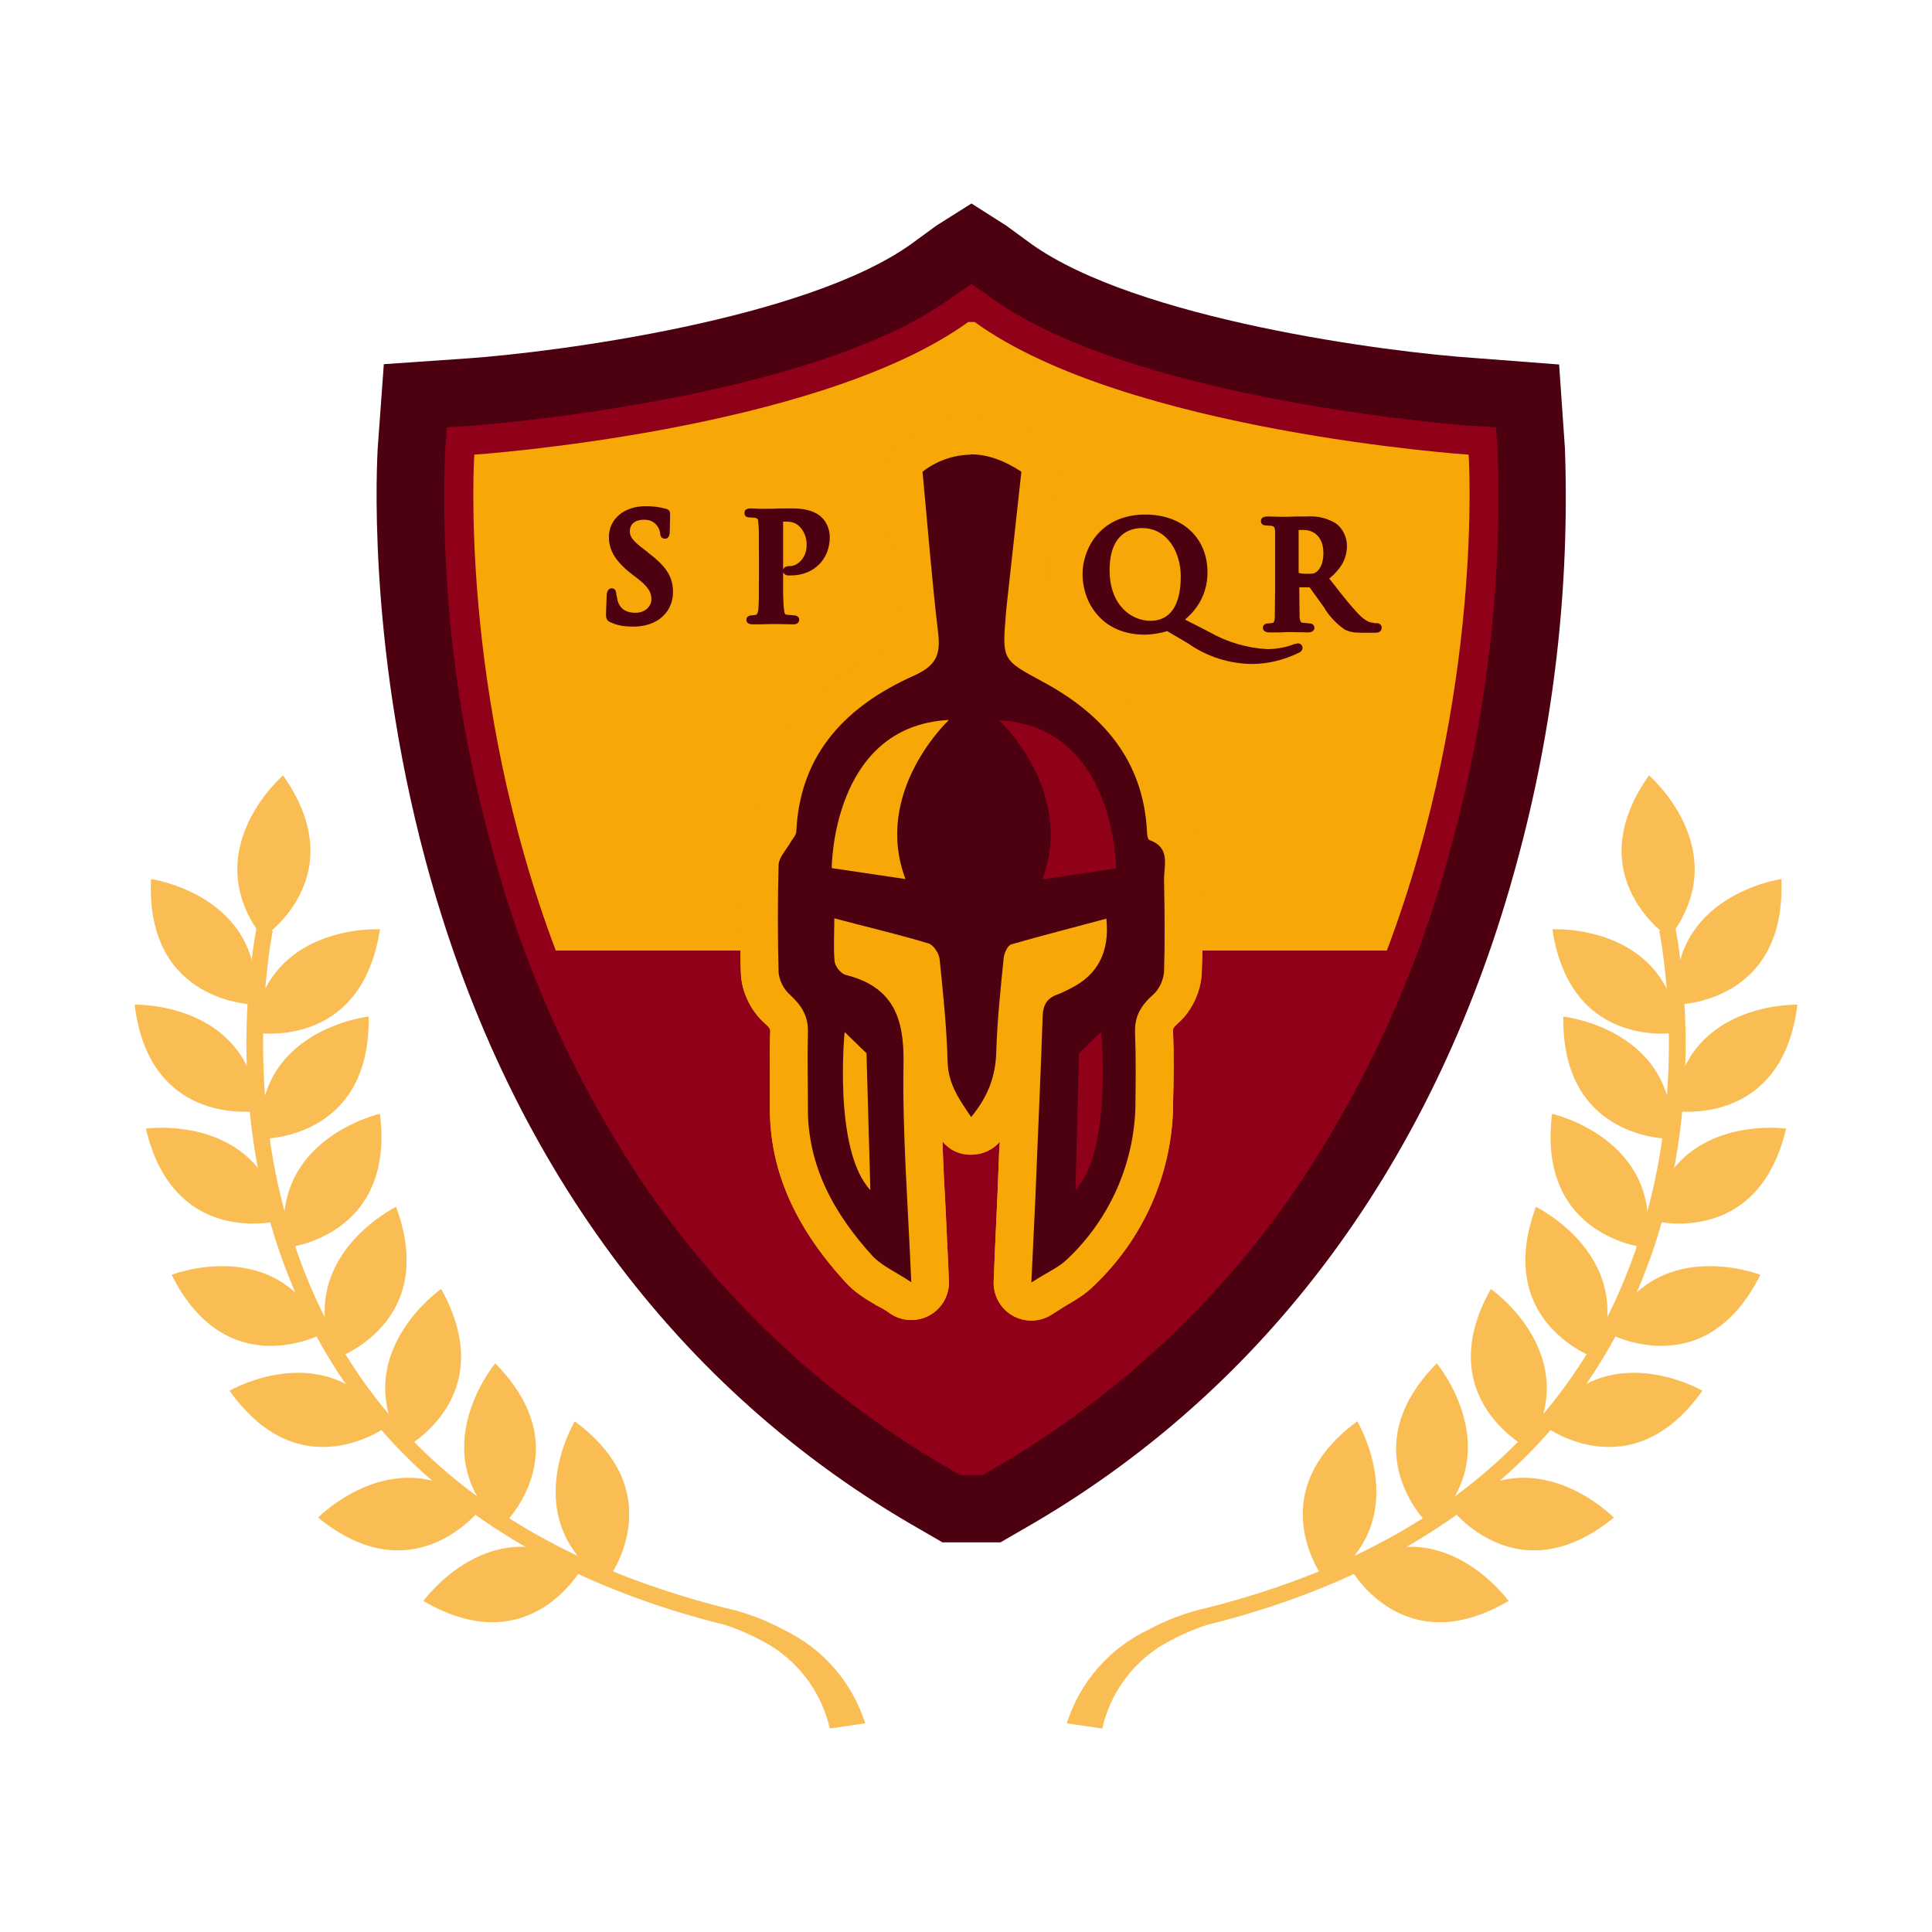
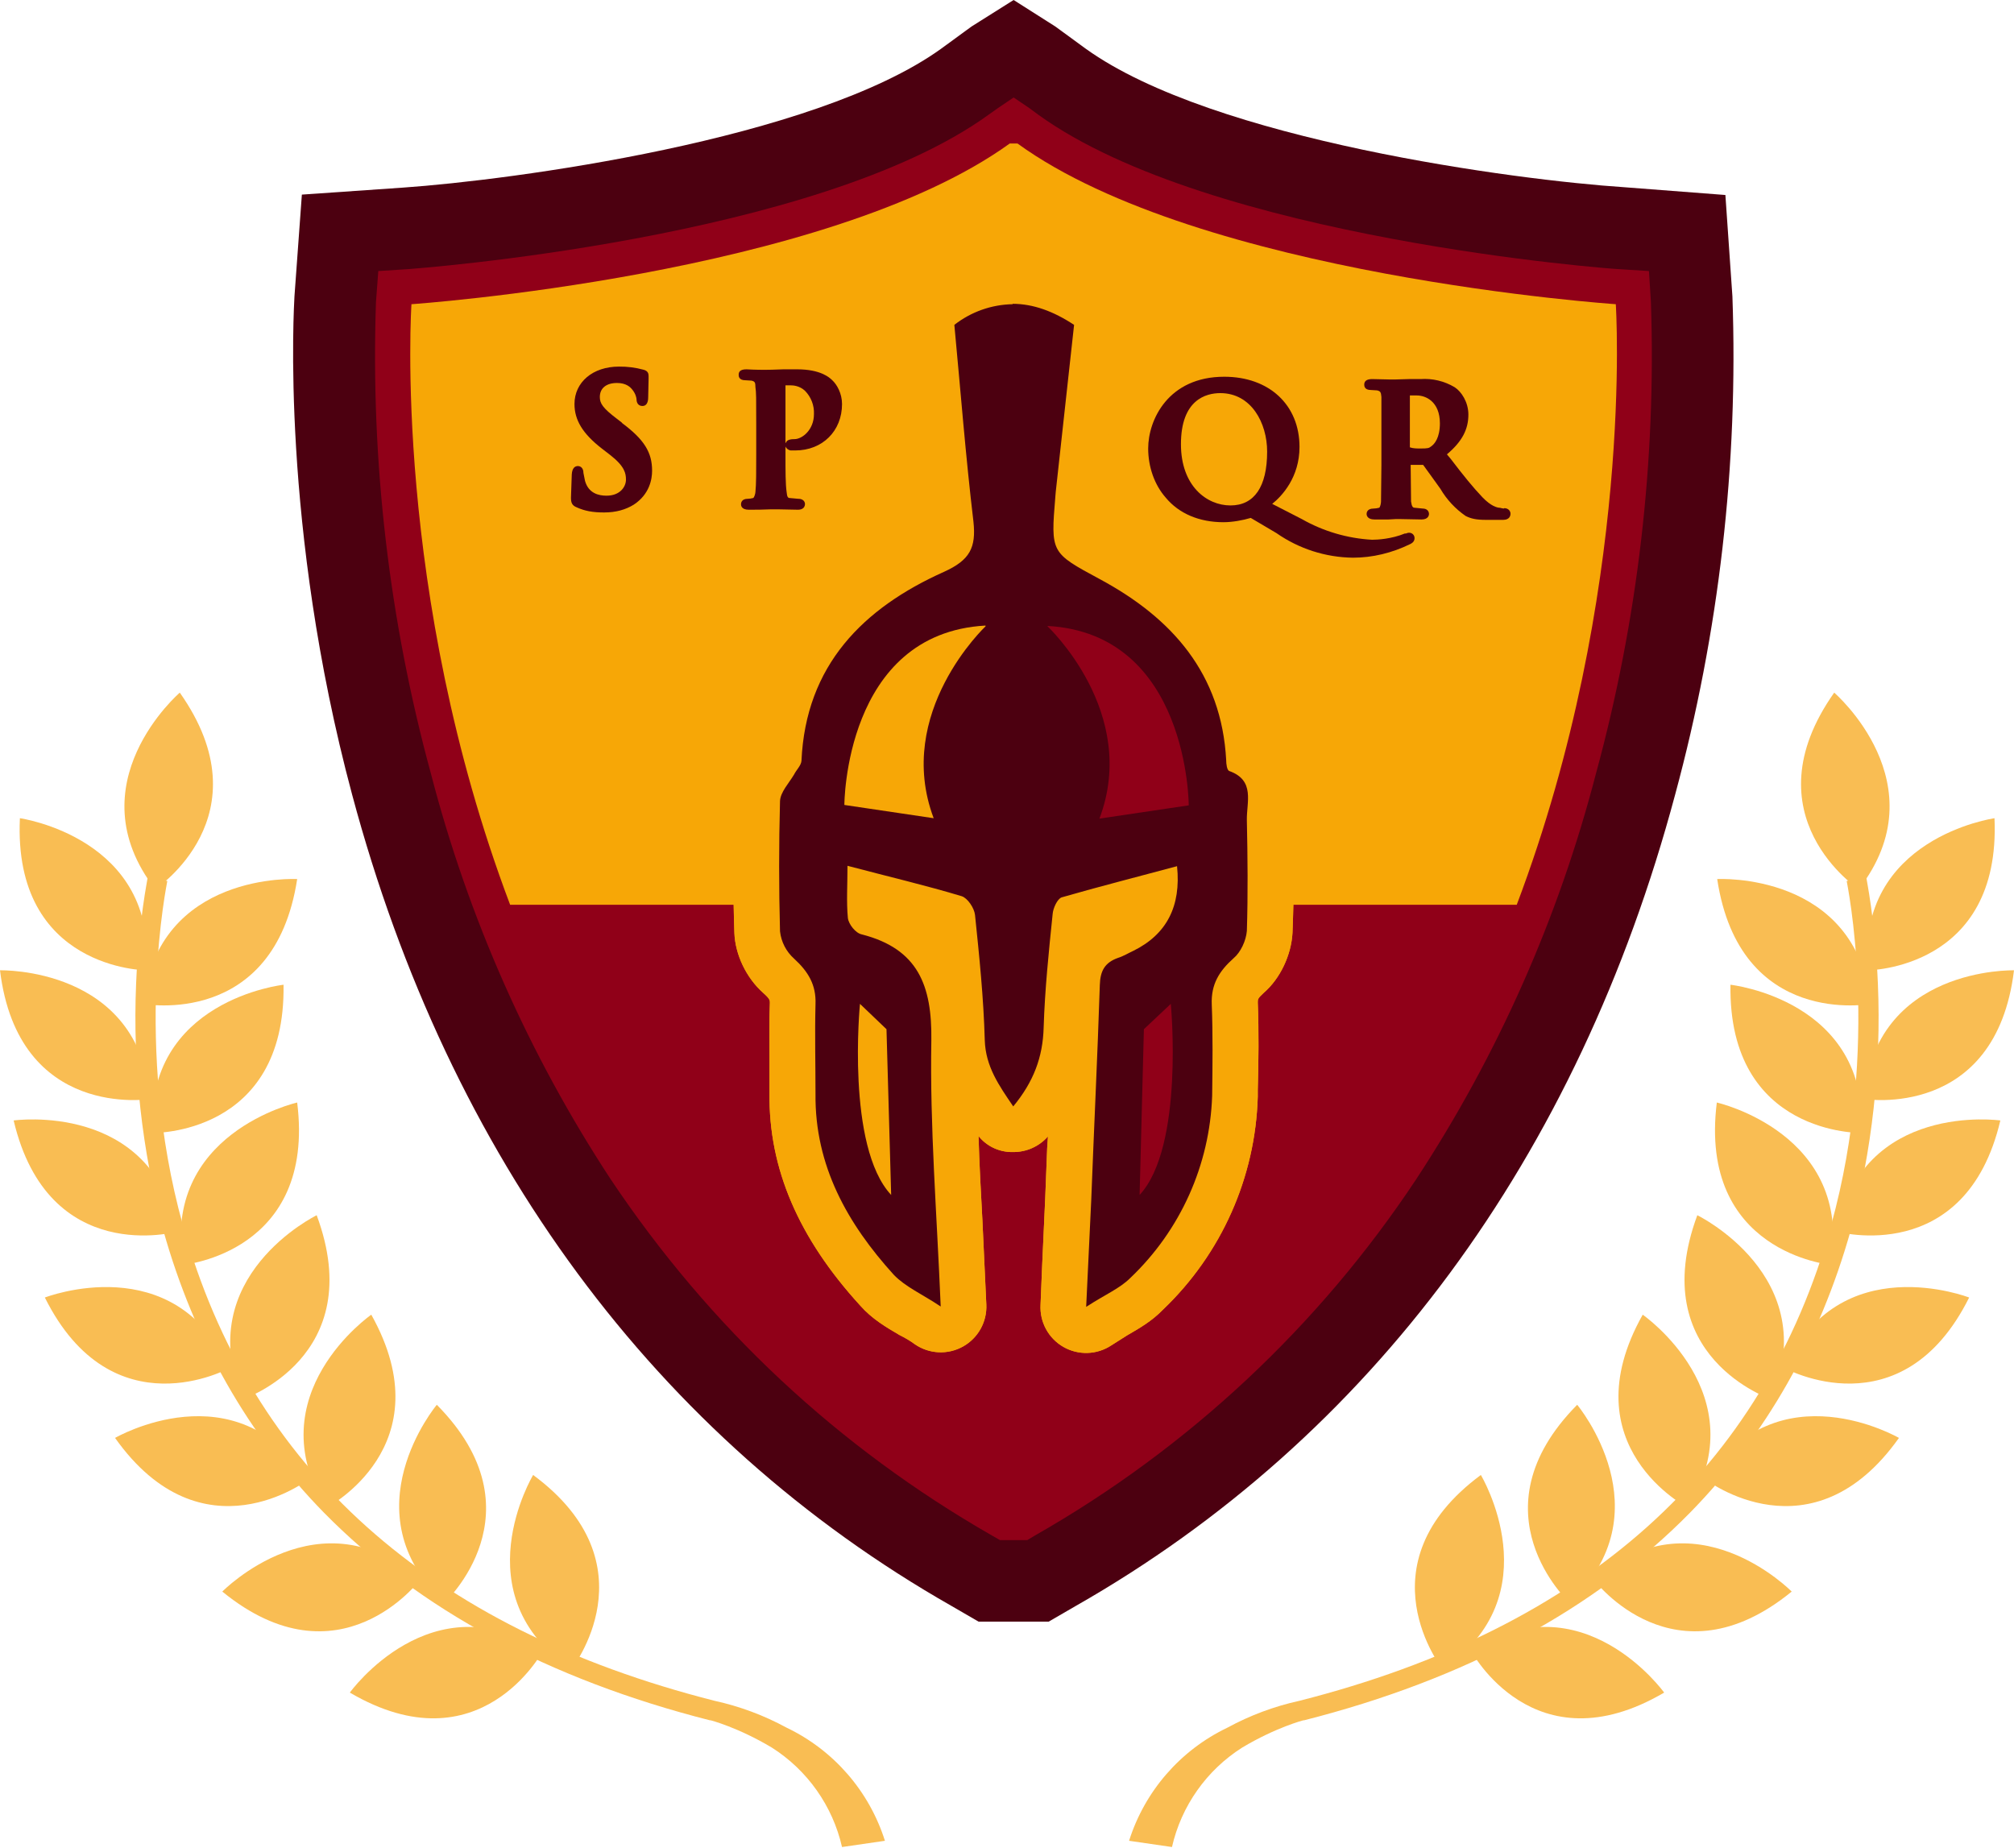
- <svg xmlns="http://www.w3.org/2000/svg" id="Layer_1" viewBox="0 0 600 600">
-   <defs>
-     <style>
+ <svg xmlns="http://www.w3.org/2000/svg" id="Layer_1" version="1.1" width="516.4" height="473.7">
+   <defs id="defs4971">
+     <style id="style4969">
      .cls-1{fill:#f9bd53}.cls-2{fill:#f7a706}.cls-3{fill:#900018}.cls-4{fill:#4c0010}
    </style>
  </defs>
-   <path class="cls-1" d="M518.4 291.2s-28.6-18.8-6.3-50.4c0 0 27.2 23.4 6.3 50.4Zm3.1 29.4s-33.6 6.4-39.4-32c0 0 35.7-2 39.4 32Zm-.8-8.6s34.2-.2 32.5-39c0 0-35.5 5-32.5 39Z" />
-   <path class="cls-1" d="M519.1 353.7s-34.2.7-33.6-38c0 0 35.6 3.9 33.6 38Zm.7-8.7s33.7 5.5 38.4-33c0 0-35.8-1-38.5 33Z" />
-   <path class="cls-1" d="M511.2 387.5s-34-3.1-29.2-41.6c0 0 35 7.9 29.2 41.6Zm1.6-8.5s33 9.2 41.9-28.5c0 0-35.5-5-42 28.5Z" />
-   <path class="cls-1" d="M496 422s-32.5-10.8-19-47.2c0 0 32.3 15.7 19 47.2Zm3.4-8s30 16.6 47.3-18.1c0 0-33.4-13-47.3 18.2Z" />
-   <path class="cls-1" d="M474.6 449.8S444 434.1 463 400.3c0 0 29.5 20.5 11.6 49.5Zm4.6-7.2s27.1 20.9 49.5-10.7c0 0-31-18-49.5 10.7Zm-35 31.5s-25.2-23.2 2-50.7c0 0 23 27.5-2 50.8Zm6.4-5.7s20.6 27.4 50.6 2.9c0 0-25.2-25.7-50.6-3Zm-38.9 22.8s-21.3-26.8 9.8-49.8c0 0 18.5 30.8-9.8 49.8Zm7.3-4.7s16.1 30.3 49.5 10.7c0 0-21-29.2-49.6-10.7Z" />
-   <path class="cls-1" d="m342.3 536.8-11-1.6a48.3 48.3 0 0 1 25.2-29 70 70 0 0 1 18.5-6.9c73.2-18.6 119-59.6 136.3-121.9 12.9-46.5 4-88 4-88.3l5-1.1c0 .4 2.3 10.9 3 27.4a211 211 0 0 1-7 63.4c-7.9 28-21.7 52.4-41.2 72.3-24.4 24.8-57.6 42.7-98.9 53.2h-.2s-7 1.8-15.7 7a41 41 0 0 0-18 25.5ZM81.6 291.2s28.6-18.8 6.3-50.4c0 0-27.2 23.4-6.3 50.4Zm-3.1 29.4s33.6 6.4 39.5-32c0 0-35.8-2-39.5 32Zm.8-8.6s-34.2-.2-32.4-39c0 0 35.4 5 32.4 39Z" />
-   <path class="cls-1" d="M80.9 353.7s34.2.7 33.6-38c0 0-35.6 3.9-33.6 38Zm-.6-8.7s-33.8 5.5-38.5-33c0 0 35.8-1 38.5 33Z" />
-   <path class="cls-1" d="M88.8 387.5s34-3.1 29.2-41.6c0 0-35 7.9-29.2 41.6Zm-1.6-8.5s-33 9.2-41.9-28.5c0 0 35.5-5 42 28.5Z" />
-   <path class="cls-1" d="M104 422s32.5-10.8 19-47.2c0 0-32.2 15.7-19 47.2Zm-3.4-8s-30 16.6-47.3-18.1c0 0 33.4-13 47.3 18.2Z" />
-   <path class="cls-1" d="M125.5 449.8s30.4-15.7 11.5-49.5c0 0-29.5 20.5-11.6 49.5Zm-4.7-7.2s-27.1 20.9-49.5-10.7c0 0 31-18 49.5 10.7Zm35 31.5s25.2-23.2-2-50.7c0 0-23 27.5 2 50.8Zm-6.4-5.7s-20.6 27.4-50.6 2.9c0 0 25.2-25.7 50.6-3Zm38.9 22.8s21.3-26.8-9.8-49.8c0 0-18.5 30.8 9.8 49.8Zm-7.3-4.7s-16.1 30.3-49.5 10.7c0 0 21-29.2 49.6-10.7Z" />
-   <path class="cls-1" d="m257.7 536.8 11-1.6a48.3 48.3 0 0 0-25.2-29 70 70 0 0 0-18.5-6.9c-73.2-18.6-119-59.6-136.3-121.9-12.9-46.5-4-88-4-88.3l-5-1.1c0 .4-2.3 10.9-3 27.4a211 211 0 0 0 7 63.4c7.9 28 21.7 52.4 41.2 72.3 24.4 24.8 57.6 42.7 98.9 53.2h.2s7 1.8 15.7 7a41 41 0 0 1 18 25.5Z" />
-   <path class="cls-4" d="m486 139.2-1.8-26-26-2c-27.3-1.8-105.2-12-138-35.5l-7.8-5.7-10.7-6.8-10.8 6.8-7.8 5.7c-32.7 23.5-110.6 33.7-137.9 35.6l-26 1.8-1.9 26.1c-.1 2.4-3.7 58.8 14.8 127.8 24.9 93 78 164.9 153.7 208l6.9 4h18l6.9-4c75.7-43.1 128.8-115 153.7-208A430 430 0 0 0 486 139.2Z" />
-   <path class="cls-3" d="m465.1 140.6-.5-7.9-7.9-.5c-1 0-104.4-7.6-148.7-39.6l-2.3-1.7-4-2.7-4 2.7-2.4 1.7c-44.2 32-147.6 39.5-148.7 39.6l-7.8.5-.6 8a407 407 0 0 0 14.1 120.9 349.8 349.8 0 0 0 46.1 104c25.4 38 58.3 68.7 97.7 91.3l2.1 1.2h7l2-1.2a288.5 288.5 0 0 0 97.7-91.3 349.5 349.5 0 0 0 46.1-104 407 407 0 0 0 14.1-121Z" />
-   <path class="cls-2" d="M302.7 100h-2c-47 33.9-153.4 41.2-153.4 41.2s-5 73.8 25.3 154h258.1c30.3-80.2 25.4-154 25.4-154S349.6 134 302.7 100Z" />
-   <path class="cls-4" d="m201.3 171.6-1.3-1c-3.7-2.8-4.4-4-4.4-5.6 0-2.3 1.7-3.6 4.4-3.6 2.3 0 3.4 1 4 1.8.8 1 1 2.1 1 2.3 0 1.7 1.2 1.8 1.5 1.8 1.5 0 1.5-1.8 1.5-2.3l.1-4.6v-.8c0-.5-.1-1.3-1.3-1.6a23 23 0 0 0-6.3-.8c-6.7 0-11.4 4-11.4 9.6 0 4.1 2.1 7.6 7 11.4l2.2 1.7c3.7 2.9 4 4.7 4 6.3s-1.4 4.1-5 4.1c-2 0-4.6-.6-5.5-3.8l-.4-2c0-1.7-1.2-1.8-1.4-1.8-.7 0-1.5.4-1.6 2.2v.1l-.2 5.8c0 1.2.2 2 1.5 2.5 2 .9 4 1.3 7 1.3s5.5-.7 7.6-2c4.1-2.7 4.7-6.6 4.7-8.7 0-4.7-2-8-7.8-12.3Zm44.9-13.7h-3.5l-3 .1a79.3 79.3 0 0 1-6.5-.1c-1.7 0-2 .7-2 1.4 0 .3 0 1.4 1.7 1.4l1.6.1c.8.2 1 .4 1 1.7.2 1.4.2 2.6.2 9.4v8c0 4 0 7.6-.2 9.4 0 .4-.3 1.5-.6 1.6a6 6 0 0 1-1.4.2c-1.6 0-1.7 1.1-1.7 1.4 0 .2 0 1.4 2 1.4a117.9 117.9 0 0 0 5.6-.1h2l5 .1c1.4 0 1.8-.8 1.8-1.5 0 0 0-1.3-1.7-1.3l-2.2-.2c-.4 0-.7-.2-.8-1.5-.3-2-.3-5.5-.3-9.6v-2.1c.2.4.5.8 1.3 1h1.2c7 0 12-5 12-11.9 0-2.7-1.3-5-2.5-6.1-.7-.7-3-2.8-9-2.8Zm-3 18.8V162h1.2c.8 0 2.4.1 3.8 1.4a8 8 0 0 1 2.3 6c0 4-3 6.4-5 6.4-.5 0-2 0-2.2 1ZM403 199.8a2 2 0 0 0-.7.2h-.3c-3.4 1.4-7 1.6-8.4 1.6a41 41 0 0 1-18-5.3l-7.6-3.9c2.5-2 7-6.8 7-14.6 0-10.8-7.8-18-19.3-18-14.3 0-19.5 11-19.5 18.4 0 4.7 1.6 9.3 4.5 12.6 3.4 4.1 8.6 6.3 14.8 6.3 2.3 0 5-.5 7-1.1l6.6 3.9a35 35 0 0 0 19.6 6.3c5 0 10-1.2 14.7-3.5.2-.1 1.1-.5 1.1-1.5 0-.8-.6-1.4-1.4-1.4ZM354.7 164c7.9 0 12 7.6 12 15 0 9-3.3 13.8-9.4 13.8s-12.7-5-12.7-15.7c0-11.4 6.4-13.1 10.1-13.1Z" />
-   <path class="cls-4" d="M427.4 193.6a6 6 0 0 1-1-.2c-.7 0-2.3-.4-4.5-2.7-2.3-2.4-4.9-5.6-8.1-9.8l-1-1.2c3.9-3.3 5.5-6.4 5.5-10.2 0-3.2-1.8-5.9-3.5-7a15 15 0 0 0-8.8-2.1h-3l-3.4.1H398l-4.4-.1c-1.7 0-2 .8-2 1.4 0 .3 0 1.4 1.7 1.4l1.6.1c.8.2 1 .4 1.1 1.7v17.4l-.1 9.4c0 .4-.2 1.5-.5 1.6a6 6 0 0 1-1.4.2c-1.7 0-1.8 1.1-1.8 1.4 0 .2.1 1.4 2 1.4h3.6l1.8-.1h1.5l5.2.1c1.8 0 1.9-1.2 1.9-1.4 0-.7-.5-1.4-1.6-1.4l-2-.2c-.5 0-.8-.2-1-1.6l-.1-9.4h3.2l2.1 2.9 2.3 3.2a22 22 0 0 0 6.5 7c1.4.7 2.7 1 5.3 1h4.3c1.7 0 1.9-1.1 1.9-1.6 0-.6-.5-1.4-1.6-1.4ZM411 171.7c0 3.8-1.4 5.4-2.3 6-.5.4-.8.5-2.6.5-1 0-2 0-2.8-.3v-13.3h1.8c2.2 0 5.9 1.5 5.9 7.2Z" />
-   <g id="xCmZg0">
-     <path class="cls-4" d="M320.3 404.2a5.9 5.9 0 0 1-5.9-6.2l.5-9.5.8-18 .5-12.6c.6-13.9 1.3-28.2 1.7-42.3.2-6.3 3.1-10.5 8.6-12.3l2-1 1.3-.6c4-2 7.9-3.8 8.4-4.8.3-.6.3-2.1.2-4.1h-.2l-20.7 5.7-.4 3.5c-.8 8.2-1.6 16.6-1.9 24.8a37.1 37.1 0 0 1-9 23.9 5.9 5.9 0 0 1-4.6 2h-.3c-1.8 0-3.5-1-4.6-2.5l-.5-.8a34.8 34.8 0 0 1-7.8-19.4c-.3-10.8-1.5-22.2-2.4-31.4l-.2-.2a556.7 556.7 0 0 0-21-5.7c0 1.6 0 3.2.2 4.6 19.3 5.3 21.6 20.3 21.4 32.8-.2 15.1.6 30.3 1.4 46.4.4 6.9.8 14 1 21.4a5.9 5.9 0 0 1-9 5.1l-4.4-2.6a37 37 0 0 1-8.7-6.4c-15-16.5-22-32.5-21.7-50.4v-23.1c.2-2.8-.8-4.7-3.6-7.1a16.8 16.8 0 0 1-5.5-11.2 516 516 0 0 1 0-33.8c.2-3.3 1.9-5.9 3.2-7.9.5-.6.8-1.1 1-1.6l1.3-1.8c1.5-23.7 15-41.4 40-52.7 4.3-1.9 4.6-2.7 4.1-6.8-1.4-12-2.5-24.3-3.5-36.2l-1.3-14.4c-.2-2 .7-4 2.3-5.3 5.8-4.3 12-6.5 18.4-6.5s12.7 2.2 19 6.4a5.9 5.9 0 0 1 2.6 5.5l-4.7 42.8v1.1c-.5 4.9-.9 9-.3 10.2.6 1 4.2 3 8.4 5.2l.2.1c22.3 12 33.9 28.4 35.4 50.3 6.3 3.9 5.8 10.7 5.5 14.2l-.1 2.3c.2 8.5.3 18.6-.1 28.9-.2 4-2.3 8.5-5.4 11.2-2.7 2.4-3.6 4.2-3.5 7 .3 7.5.2 15 0 22.3v1.6a73 73 0 0 1-22.7 50.6c-2.2 2.4-5 4-7.8 5.7l-4.4 2.6c-1 .7-2.1 1-3.2 1Z" />
-     <path class="cls-2" d="M301.4 141.1c5.3 0 10.5 1.9 15.8 5.4l-4.7 42.8-.1 1.2c-1.2 14.5-1.2 14.4 11.4 21.2 18.6 10 31.2 24.3 32.4 46.4 0 1 .2 2.6.8 2.8 6.7 2.4 4.4 8 4.5 12.6.2 9.4.3 19 0 28.4-.2 2.5-1.6 5.5-3.4 7-3.7 3.3-5.8 6.7-5.6 11.8.3 7.8.2 15.7.1 23.5a67.6 67.6 0 0 1-21 46.7c-2.7 2.7-6.4 4.2-11.3 7.4l1.3-27.4c.7-18.4 1.6-36.7 2.2-55.1.1-3.7 1.3-5.8 4.7-7 1.3-.4 2.6-1.2 3.9-1.8q12.8-6.3 11.2-21.7c-10 2.7-19.9 5.2-29.6 8-1.1.4-2.2 2.8-2.3 4.3-1 9.7-2 19.4-2.3 29-.2 7.7-2.6 14-7.8 20.3-3.6-5.3-7.1-10.2-7.3-17-.3-10.8-1.4-21.5-2.5-32.1-.2-1.8-1.9-4.3-3.4-4.8-9.3-2.8-18.7-5-29.3-7.8 0 5-.3 9.2.1 13.4.2 1.6 2 3.9 3.6 4.2 14.4 3.7 18 13.1 17.8 27.2-.4 22 1.4 44.1 2.4 68.2-4.8-3.2-9-5-12-8.1-11.9-13.1-20.3-28-20.1-46.4 0-7.7-.2-15.3 0-23 .2-5-1.9-8.4-5.5-11.7a11 11 0 0 1-3.6-7c-.3-11-.3-22.3 0-33.4.1-2.3 2.3-4.6 3.6-6.8.6-1.2 1.8-2.3 1.9-3.5 1.1-24.5 15.8-39.2 36.6-48.5 6.6-3 8.2-6.2 7.5-12.8-2-16.8-3.3-33.6-4.9-50.5a25 25 0 0 1 15-5.3m0-11.8c-7.8 0-15.2 2.6-22 7.7-3.3 2.4-5 6.4-4.7 10.5a1355.3 1355.3 0 0 0 4.8 50.8l.1.4-.6.3c-26.7 12-41.3 30.8-43.4 56l-.7 1c0 .2-.4.8-.7 1.2a21 21 0 0 0-4.2 11 514 514 0 0 0 0 34.1c.2 5.5 3 11.5 7.4 15.4 1.7 1.5 1.7 1.9 1.7 2.5-.2 4.9-.1 9.7-.1 14.3v9c-.2 19.2 7.4 37 23.3 54.4 3 3.4 6.6 5.5 10 7.5 1.4.7 2.8 1.5 4 2.4a11.7 11.7 0 0 0 18.3-10.2l-1-21.5c-.4-7.4-.8-14.6-1-21.7 2 2.5 5 4 8.3 4.1h.6c3.4 0 6.6-1.4 8.9-4l-.2 3-.5 12.8-.8 17.6-.4 9.8a11.7 11.7 0 0 0 18.1 10.4l4.1-2.6c3.1-1.8 6.3-3.6 9.2-6.6a78.6 78.6 0 0 0 24.3-54.6v-1.7c.2-7.3.3-14.9 0-22.5 0-.8 0-1 1.5-2.4 4.3-3.7 7.1-9.8 7.4-15.4a470.6 470.6 0 0 0 .2-31 25 25 0 0 0-.8-10 18 18 0 0 0-5-7.7c-2.4-22.4-15.2-40-38.2-52.4h-.2l-5.6-3.2c0-1.6.3-4.2.5-6.6v-1l3.7-33 1-9.8c.5-4.3-1.5-8.6-5.1-11a39.9 39.9 0 0 0-22.3-7.3Z" />
-     <path class="cls-4" d="M320.3 404.2a5.9 5.9 0 0 1-5.9-6.2l.5-9.5.8-18 .5-12.6c.6-13.9 1.3-28.2 1.7-42.3.2-6.3 3.1-10.5 8.6-12.3l2-1 1.3-.6c4-2 7.9-3.8 8.4-4.8.3-.6.3-2.1.2-4.1h-.2l-20.7 5.7-.4 3.5c-.8 8.2-1.6 16.6-1.9 24.8a37.1 37.1 0 0 1-9 23.9 5.9 5.9 0 0 1-4.6 2h-.3c-1.8 0-3.5-1-4.6-2.5l-.5-.8a34.8 34.8 0 0 1-7.8-19.4c-.3-10.8-1.5-22.2-2.4-31.4l-.2-.2a556.7 556.7 0 0 0-21-5.7c0 1.6 0 3.2.2 4.6 19.3 5.3 21.6 20.3 21.4 32.8-.2 15.1.6 30.3 1.4 46.4.4 6.9.8 14 1 21.4a5.9 5.9 0 0 1-9 5.1l-4.4-2.6a37 37 0 0 1-8.7-6.4c-15-16.5-22-32.5-21.7-50.4v-23.1c.2-2.8-.8-4.7-3.6-7.1a16.8 16.8 0 0 1-5.5-11.2 516 516 0 0 1 0-33.8c.2-3.3 1.9-5.9 3.2-7.9.5-.6.8-1.1 1-1.6l1.3-1.8c1.5-23.7 15-41.4 40-52.7 4.3-1.9 4.6-2.7 4.1-6.8-1.4-12-2.5-24.3-3.5-36.2l-1.3-14.4c-.2-2 .7-4 2.3-5.3 5.8-4.3 12-6.5 18.4-6.5s12.7 2.2 19 6.4a5.9 5.9 0 0 1 2.6 5.5l-4.7 42.8v1.1c-.5 4.9-.9 9-.3 10.2.6 1 4.2 3 8.4 5.2l.2.1c22.3 12 33.9 28.4 35.4 50.3 6.3 3.9 5.8 10.7 5.5 14.2l-.1 2.3c.2 8.5.3 18.6-.1 28.9-.2 4-2.3 8.5-5.4 11.2-2.7 2.4-3.6 4.2-3.5 7 .3 7.5.2 15 0 22.3v1.6a73 73 0 0 1-22.7 50.6c-2.2 2.4-5 4-7.8 5.7l-4.4 2.6c-1 .7-2.1 1-3.2 1Z" />
-     <path class="cls-2" d="M301.4 141.1c5.3 0 10.5 1.9 15.8 5.4l-4.7 42.8-.1 1.2c-1.2 14.5-1.2 14.4 11.4 21.2 18.6 10 31.2 24.3 32.4 46.4 0 1 .2 2.6.8 2.8 6.7 2.4 4.4 8 4.5 12.6.2 9.4.3 19 0 28.4-.2 2.5-1.6 5.5-3.4 7-3.7 3.3-5.8 6.7-5.6 11.8.3 7.8.2 15.7.1 23.5a67.6 67.6 0 0 1-21 46.7c-2.7 2.7-6.4 4.2-11.3 7.4l1.3-27.4c.7-18.4 1.6-36.7 2.2-55.1.1-3.7 1.3-5.8 4.7-7 1.3-.4 2.6-1.2 3.9-1.8q12.8-6.3 11.2-21.7c-10 2.7-19.9 5.2-29.6 8-1.1.4-2.2 2.8-2.3 4.3-1 9.7-2 19.4-2.3 29-.2 7.7-2.6 14-7.8 20.3-3.6-5.3-7.1-10.2-7.3-17-.3-10.8-1.4-21.5-2.5-32.1-.2-1.8-1.9-4.3-3.4-4.8-9.3-2.8-18.7-5-29.3-7.8 0 5-.3 9.2.1 13.4.2 1.6 2 3.9 3.6 4.2 14.4 3.7 18 13.1 17.8 27.2-.4 22 1.4 44.1 2.4 68.2-4.8-3.2-9-5-12-8.1-11.9-13.1-20.3-28-20.1-46.4 0-7.7-.2-15.3 0-23 .2-5-1.9-8.4-5.5-11.7a11 11 0 0 1-3.6-7c-.3-11-.3-22.3 0-33.4.1-2.3 2.3-4.6 3.6-6.8.6-1.2 1.8-2.3 1.9-3.5 1.1-24.5 15.8-39.2 36.6-48.5 6.6-3 8.2-6.2 7.5-12.8-2-16.8-3.3-33.6-4.9-50.5a25 25 0 0 1 15-5.3m0-11.8c-7.8 0-15.2 2.6-22 7.7-3.3 2.4-5 6.4-4.7 10.5a1355.3 1355.3 0 0 0 4.8 50.8l.1.4-.6.3c-26.7 12-41.3 30.8-43.4 56l-.7 1c0 .2-.4.8-.7 1.2a21 21 0 0 0-4.2 11 514 514 0 0 0 0 34.1c.2 5.5 3 11.5 7.4 15.4 1.7 1.5 1.7 1.9 1.7 2.5-.2 4.9-.1 9.7-.1 14.3v9c-.2 19.2 7.4 37 23.3 54.4 3 3.4 6.6 5.5 10 7.5 1.4.7 2.8 1.5 4 2.4a11.7 11.7 0 0 0 18.3-10.2l-1-21.5c-.4-7.4-.8-14.6-1-21.7 2 2.5 5 4 8.3 4.1h.6c3.4 0 6.6-1.4 8.9-4l-.2 3-.5 12.8-.8 17.6-.4 9.8a11.7 11.7 0 0 0 18.1 10.4l4.1-2.6c3.1-1.8 6.3-3.6 9.2-6.6a78.6 78.6 0 0 0 24.3-54.6v-1.7c.2-7.3.3-14.9 0-22.5 0-.8 0-1 1.5-2.4 4.3-3.7 7.1-9.8 7.4-15.4a470.6 470.6 0 0 0 .2-31 25 25 0 0 0-.8-10 18 18 0 0 0-5-7.7c-2.4-22.4-15.2-40-38.2-52.4h-.2l-5.6-3.2c0-1.6.3-4.2.5-6.6v-1l3.7-33 1-9.8c.5-4.3-1.5-8.6-5.1-11a39.9 39.9 0 0 0-22.3-7.3Z" />
+   <g id="g5086" transform="translate(-41.8 -63.2)">
+     <g id="g5043">
+       <g id="g5007">
+         <path class="cls-1" d="M518.4 291.2s-28.6-18.8-6.3-50.4c0 0 27.2 23.4 6.3 50.4z" id="path4975" fill="#f9bd53" />
+         <path class="cls-1" d="M521.5 320.6s-33.6 6.4-39.4-32c0 0 35.7-2 39.4 32z" id="path4977" fill="#f9bd53" />
+         <path class="cls-1" d="M520.7 312s34.2-.2 32.5-39c0 0-35.5 5-32.5 39z" id="path4979" fill="#f9bd53" />
+         <path class="cls-1" d="M519.1 353.7s-34.2.7-33.6-38c0 0 35.6 3.9 33.6 38z" id="path4981" fill="#f9bd53" />
+         <path class="cls-1" d="M519.8 345s33.7 5.5 38.4-33c0 0-35.8-1-38.5 33z" id="path4983" fill="#f9bd53" />
+         <path class="cls-1" d="M511.2 387.5s-34-3.1-29.2-41.6c0 0 35 7.9 29.2 41.6z" id="path4985" fill="#f9bd53" />
+         <path class="cls-1" d="M512.8 379s33 9.2 41.9-28.5c0 0-35.5-5-42 28.5z" id="path4987" fill="#f9bd53" />
+         <path class="cls-1" d="M496 422s-32.5-10.8-19-47.2c0 0 32.3 15.7 19 47.2z" id="path4989" fill="#f9bd53" />
+         <path class="cls-1" d="M499.4 414s30 16.6 47.3-18.1c0 0-33.4-13-47.3 18.2z" id="path4991" fill="#f9bd53" />
+         <path class="cls-1" d="M474.6 449.8S444 434.1 463 400.3c0 0 29.5 20.5 11.6 49.5z" id="path4993" fill="#f9bd53" />
+         <path class="cls-1" d="M479.2 442.6s27.1 20.9 49.5-10.7c0 0-31-18-49.5 10.7z" id="path4995" fill="#f9bd53" />
+         <path class="cls-1" d="M444.2 474.1s-25.2-23.2 2-50.7c0 0 23 27.5-2 50.8z" id="path4997" fill="#f9bd53" />
+         <path class="cls-1" d="M450.6 468.4s20.6 27.4 50.6 2.9c0 0-25.2-25.7-50.6-3z" id="path4999" fill="#f9bd53" />
+         <path class="cls-1" d="M411.7 491.2s-21.3-26.8 9.8-49.8c0 0 18.5 30.8-9.8 49.8z" id="path5001" fill="#f9bd53" />
+         <path class="cls-1" d="M419 486.5s16.1 30.3 49.5 10.7c0 0-21-29.2-49.6-10.7z" id="path5003" fill="#f9bd53" />
+         <path class="cls-1" d="m342.3 536.8-11-1.6a48.3 48.3 0 0 1 25.2-29 70 70 0 0 1 18.5-6.9c73.2-18.6 119-59.6 136.3-121.9 12.9-46.5 4-88 4-88.3l5-1.1c0 .4 2.3 10.9 3 27.4a211 211 0 0 1-7 63.4c-7.9 28-21.7 52.4-41.2 72.3-24.4 24.8-57.6 42.7-98.9 53.2h-.2s-7 1.8-15.7 7a41 41 0 0 0-18 25.5z" id="path5005" fill="#f9bd53" />
+       </g>
+       <g id="g5041">
+         <path class="cls-1" d="M81.6 291.2s28.6-18.8 6.3-50.4c0 0-27.2 23.4-6.3 50.4z" id="path5009" fill="#f9bd53" />
+         <path class="cls-1" d="M78.5 320.6s33.6 6.4 39.5-32c0 0-35.8-2-39.5 32z" id="path5011" fill="#f9bd53" />
+         <path class="cls-1" d="M79.3 312s-34.2-.2-32.4-39c0 0 35.4 5 32.4 39z" id="path5013" fill="#f9bd53" />
+         <path class="cls-1" d="M80.9 353.7s34.2.7 33.6-38c0 0-35.6 3.9-33.6 38z" id="path5015" fill="#f9bd53" />
+         <path class="cls-1" d="M80.3 345s-33.8 5.5-38.5-33c0 0 35.8-1 38.5 33z" id="path5017" fill="#f9bd53" />
+         <path class="cls-1" d="M88.8 387.5s34-3.1 29.2-41.6c0 0-35 7.9-29.2 41.6z" id="path5019" fill="#f9bd53" />
+         <path class="cls-1" d="M87.2 379s-33 9.2-41.9-28.5c0 0 35.5-5 42 28.5z" id="path5021" fill="#f9bd53" />
+         <path class="cls-1" d="M104 422s32.5-10.8 19-47.2c0 0-32.2 15.7-19 47.2z" id="path5023" fill="#f9bd53" />
+         <path class="cls-1" d="M100.6 414s-30 16.6-47.3-18.1c0 0 33.4-13 47.3 18.2z" id="path5025" fill="#f9bd53" />
+         <path class="cls-1" d="M125.5 449.8s30.4-15.7 11.5-49.5c0 0-29.5 20.5-11.6 49.5z" id="path5027" fill="#f9bd53" />
+         <path class="cls-1" d="M120.8 442.6s-27.1 20.9-49.5-10.7c0 0 31-18 49.5 10.7z" id="path5029" fill="#f9bd53" />
+         <path class="cls-1" d="M155.8 474.1s25.2-23.2-2-50.7c0 0-23 27.5 2 50.8z" id="path5031" fill="#f9bd53" />
+         <path class="cls-1" d="M149.4 468.4s-20.6 27.4-50.6 2.9c0 0 25.2-25.7 50.6-3z" id="path5033" fill="#f9bd53" />
+         <path class="cls-1" d="M188.3 491.2s21.3-26.8-9.8-49.8c0 0-18.5 30.8 9.8 49.8z" id="path5035" fill="#f9bd53" />
+         <path class="cls-1" d="M181 486.5s-16.1 30.3-49.5 10.7c0 0 21-29.2 49.6-10.7z" id="path5037" fill="#f9bd53" />
+         <path class="cls-1" d="m257.7 536.8 11-1.6a48.3 48.3 0 0 0-25.2-29 70 70 0 0 0-18.5-6.9c-73.2-18.6-119-59.6-136.3-121.9-12.9-46.5-4-88-4-88.3l-5-1.1c0 .4-2.3 10.9-3 27.4a211 211 0 0 0 7 63.4c7.9 28 21.7 52.4 41.2 72.3 24.4 24.8 57.6 42.7 98.9 53.2h.2s7 1.8 15.7 7a41 41 0 0 1 18 25.5z" id="path5039" fill="#f9bd53" />
+       </g>
+     </g>
+     <g id="g5061">
+       <path class="cls-4" d="m486 139.2-1.8-26-26-2c-27.3-1.8-105.3-12-138-35.5l-7.8-5.7-10.7-6.8-10.8 6.8-7.8 5.7c-32.7 23.5-110.6 33.7-137.9 35.6l-26 1.8-1.9 26.1c-.1 2.4-3.7 58.8 14.8 127.8 24.9 93 78 164.9 153.7 208l6.9 4h18l6.9-4c75.7-43.1 128.8-115 153.7-208A430 430 0 0 0 486 139.2z" id="path5045" fill="#4c0010" />
+       <path class="cls-3" d="m465.1 140.6-.5-7.9-7.9-.5c-1 0-104.4-7.6-148.7-39.6l-2.3-1.7-4-2.7-4 2.7-2.4 1.7c-44.2 32-147.6 39.5-148.7 39.6l-7.8.5-.6 8a407 407 0 0 0 14.1 120.9 349.8 349.8 0 0 0 46.1 104c25.4 38 58.3 68.7 97.7 91.3l2.1 1.2h7l2-1.2a288.5 288.5 0 0 0 97.7-91.3 349.5 349.5 0 0 0 46.1-104 407 407 0 0 0 14.1-121z" id="path5047" fill="#900018" />
+       <path class="cls-2" d="M302.7 100h-2c-47 33.9-153.4 41.2-153.4 41.2s-5 73.8 25.3 154h258.1c30.3-80.2 25.4-154 25.4-154S349.6 134 302.7 100z" id="path5049" fill="#f7a706" />
+       <g id="g5059">
+         <path class="cls-4" d="m201.3 171.6-1.3-1c-3.7-2.8-4.4-4-4.4-5.6 0-2.3 1.7-3.6 4.4-3.6 2.3 0 3.4 1 4 1.8.8 1 1 2.1 1 2.3 0 1.7 1.2 1.8 1.5 1.8 1.5 0 1.5-1.8 1.5-2.3l.1-4.6v-.8c0-.5-.1-1.3-1.3-1.6a23 23 0 0 0-6.3-.8c-6.7 0-11.4 4-11.4 9.6 0 4.1 2.1 7.6 7 11.4l2.2 1.7c3.7 2.9 4 4.7 4 6.3 0 1.7-1.4 4.1-5 4.1-2 0-4.6-.6-5.5-3.8l-.4-2c0-1.7-1.2-1.8-1.4-1.8-.7 0-1.5.4-1.6 2.2v.1l-.2 5.8c0 1.2.2 2 1.5 2.5 2 .9 4 1.3 7 1.3s5.5-.7 7.6-2c4.1-2.7 4.7-6.6 4.7-8.7 0-4.7-2-8-7.8-12.3z" id="path5051" fill="#4c0010" />
+         <path class="cls-4" d="M246.2 157.9h-3.5l-3 .1a79.3 79.3 0 0 1-6.5-.1c-1.7 0-2 .7-2 1.4 0 .3 0 1.4 1.7 1.4l1.6.1c.8.2 1 .4 1 1.7.2 1.4.2 2.6.2 9.4v8c0 4 0 7.6-.2 9.4 0 .4-.3 1.5-.6 1.6a6 6 0 0 1-1.4.2c-1.6 0-1.7 1.1-1.7 1.4 0 .2 0 1.4 2 1.4a117.9 117.9 0 0 0 5.6-.1h2l5 .1c1.4 0 1.8-.8 1.8-1.5 0 0 0-1.3-1.7-1.3l-2.2-.2c-.4 0-.7-.2-.8-1.5-.3-2-.3-5.5-.3-9.6v-2.1c.2.4.5.8 1.3 1h1.2c7 0 12-5 12-11.9 0-2.7-1.3-5-2.5-6.1-.7-.7-3-2.8-9-2.8zm-3 18.8V162h1.2c.8 0 2.4.1 3.8 1.4a8 8 0 0 1 2.3 6c0 4-3 6.4-5 6.4-.5 0-2 0-2.2 1z" id="path5053" fill="#4c0010" />
+         <path class="cls-4" d="M403 199.8a2 2 0 0 0-.7.2h-.3c-3.4 1.4-7 1.6-8.4 1.6a41 41 0 0 1-18-5.3l-7.6-3.9c2.5-2 7-6.8 7-14.6 0-10.8-7.8-18-19.3-18-14.3 0-19.5 11-19.5 18.4 0 4.7 1.6 9.3 4.5 12.6 3.4 4.1 8.6 6.3 14.8 6.3 2.3 0 5-.5 7-1.1l6.6 3.9a35 35 0 0 0 19.6 6.3c5 0 10-1.2 14.7-3.5.2-.1 1.1-.5 1.1-1.5 0-.8-.6-1.4-1.4-1.4zM354.7 164c7.9 0 12 7.6 12 15 0 9-3.3 13.8-9.4 13.8-6.1 0-12.7-5-12.7-15.7 0-11.4 6.4-13.1 10.1-13.1z" id="path5055" fill="#4c0010" />
+         <path class="cls-4" d="M427.4 193.6a6 6 0 0 1-1-.2c-.7 0-2.3-.4-4.5-2.7-2.3-2.4-4.9-5.6-8.1-9.8l-1-1.2c3.9-3.3 5.5-6.4 5.5-10.2 0-3.2-1.8-5.9-3.5-7a15 15 0 0 0-8.8-2.1h-3l-3.4.1H398l-4.4-.1c-1.7 0-2 .8-2 1.4 0 .3 0 1.4 1.7 1.4l1.6.1c.8.2 1 .4 1.1 1.7v17.4l-.1 9.4c0 .4-.2 1.5-.5 1.6a6 6 0 0 1-1.4.2c-1.7 0-1.8 1.1-1.8 1.4 0 .2.1 1.4 2 1.4h3.6l1.8-.1h1.5l5.2.1c1.8 0 1.9-1.2 1.9-1.4 0-.7-.5-1.4-1.6-1.4l-2-.2c-.5 0-.8-.2-1-1.6l-.1-9.4h3.2l2.1 2.9 2.3 3.2a22 22 0 0 0 6.5 7c1.4.7 2.7 1 5.3 1h4.3c1.7 0 1.9-1.1 1.9-1.6 0-.6-.5-1.4-1.6-1.4zM411 171.7c0 3.8-1.4 5.4-2.3 6-.5.4-.8.5-2.6.5-1 0-2 0-2.8-.3v-13.3h1.8c2.2 0 5.9 1.5 5.9 7.2z" id="path5057" fill="#4c0010" />
+       </g>
+     </g>
+     <g id="xCmZg0">
+       <g id="g5075">
+         <g id="g5067">
+           <path class="cls-4" d="M320.3 404.2a5.9 5.9 0 0 1-5.9-6.2l.5-9.5.8-18 .5-12.6c.6-13.9 1.3-28.2 1.7-42.3.2-6.3 3.1-10.5 8.6-12.3l2-1 1.3-.6c4-2 7.9-3.8 8.4-4.8.3-.6.3-2.1.2-4.1h-.2l-20.7 5.7-.4 3.5c-.8 8.2-1.6 16.6-1.9 24.8a37.1 37.1 0 0 1-9 23.9 5.9 5.9 0 0 1-4.6 2h-.3c-1.8 0-3.5-1-4.6-2.5l-.5-.8a34.8 34.8 0 0 1-7.8-19.4c-.3-10.8-1.5-22.2-2.4-31.4l-.2-.2a556.7 556.7 0 0 0-21-5.7c0 1.6 0 3.2.2 4.6 19.3 5.3 21.6 20.3 21.4 32.8-.2 15.1.6 30.3 1.4 46.4.4 6.9.8 14 1 21.4a5.9 5.9 0 0 1-9 5.1l-4.4-2.6a37 37 0 0 1-8.7-6.4c-15-16.5-22-32.5-21.7-50.4v-23.1c.2-2.8-.8-4.7-3.6-7.1a16.8 16.8 0 0 1-5.5-11.2 516 516 0 0 1 0-33.8c.2-3.3 1.9-5.9 3.2-7.9.5-.6.8-1.1 1-1.6l1.3-1.8c1.5-23.7 15-41.4 40-52.7 4.3-1.9 4.6-2.7 4.1-6.8-1.4-12-2.5-24.3-3.5-36.2l-1.3-14.4c-.2-2 .7-4 2.3-5.3 5.8-4.3 12-6.5 18.4-6.5a34 34 0 0 1 19 6.4 5.9 5.9 0 0 1 2.6 5.5l-4.7 42.8v1.1c-.5 4.9-.9 9-.3 10.2.6 1 4.2 3 8.4 5.2l.2.1c22.3 12 33.9 28.4 35.4 50.3 6.3 3.9 5.8 10.7 5.5 14.2l-.1 2.3c.2 8.5.3 18.6-.1 28.9-.2 4-2.3 8.5-5.4 11.2-2.7 2.4-3.6 4.2-3.5 7 .3 7.5.2 15 0 22.3v1.6a73 73 0 0 1-22.7 50.6c-2.2 2.4-5 4-7.8 5.7l-4.4 2.6c-1 .7-2.1 1-3.2 1z" id="path5063" fill="#4c0010" />
+           <path class="cls-2" d="M301.4 141.1c5.3 0 10.5 1.9 15.8 5.4l-4.7 42.8-.1 1.2c-1.2 14.5-1.2 14.4 11.4 21.2 18.6 10 31.2 24.3 32.4 46.4 0 1 .2 2.6.8 2.8 6.7 2.4 4.4 8 4.5 12.6.2 9.4.3 19 0 28.4-.2 2.5-1.6 5.5-3.4 7-3.7 3.3-5.8 6.7-5.6 11.8.3 7.8.2 15.7.1 23.5a67.6 67.6 0 0 1-21 46.7c-2.7 2.7-6.4 4.2-11.3 7.4l1.3-27.4c.7-18.4 1.6-36.7 2.2-55.1.1-3.7 1.3-5.8 4.7-7 1.3-.4 2.6-1.2 3.9-1.8q12.8-6.3 11.2-21.7c-10 2.7-19.9 5.2-29.6 8-1.1.4-2.2 2.8-2.3 4.3-1 9.7-2 19.4-2.3 29-.2 7.7-2.6 14-7.8 20.3-3.6-5.3-7.1-10.2-7.3-17-.3-10.8-1.4-21.5-2.5-32.1-.2-1.8-1.9-4.3-3.4-4.8-9.3-2.8-18.7-5-29.3-7.8 0 5-.3 9.2.1 13.4.2 1.6 2 3.9 3.6 4.2 14.4 3.7 18 13.1 17.8 27.2-.4 22 1.4 44.1 2.4 68.2-4.8-3.2-9-5-12-8.1-11.9-13.1-20.3-28-20.1-46.4 0-7.7-.2-15.3 0-23 .2-5-1.9-8.4-5.5-11.7a11 11 0 0 1-3.6-7c-.3-11-.3-22.3 0-33.4.1-2.3 2.3-4.6 3.6-6.8.6-1.2 1.8-2.3 1.9-3.5 1.1-24.5 15.8-39.2 36.6-48.5 6.6-3 8.2-6.2 7.5-12.8-2-16.8-3.3-33.6-4.9-50.5a25 25 0 0 1 15-5.3m0-11.8c-7.8 0-15.2 2.6-22 7.7-3.3 2.4-5 6.4-4.7 10.5a1355.3 1355.3 0 0 0 4.8 50.8l.1.4-.6.3c-26.7 12-41.3 30.8-43.4 56l-.7 1c0 .2-.4.8-.7 1.2a21 21 0 0 0-4.2 11 514 514 0 0 0 0 34.1c.2 5.5 3 11.5 7.4 15.4 1.7 1.5 1.7 1.9 1.7 2.5-.2 4.9-.1 9.7-.1 14.3v9c-.2 19.2 7.4 37 23.3 54.4 3 3.4 6.6 5.5 10 7.5 1.4.7 2.8 1.5 4 2.4a11.7 11.7 0 0 0 18.3-10.2l-1-21.5c-.4-7.4-.8-14.6-1-21.7 2 2.5 5 4 8.3 4.1h.6c3.4 0 6.6-1.4 8.9-4l-.2 3-.5 12.8-.8 17.6-.4 9.8a11.7 11.7 0 0 0 18.1 10.4l4.1-2.6c3.1-1.8 6.3-3.6 9.2-6.6a78.6 78.6 0 0 0 24.3-54.6v-1.7c.2-7.3.3-14.9 0-22.5 0-.8 0-1 1.5-2.4 4.3-3.7 7.1-9.8 7.4-15.4a470.6 470.6 0 0 0 .2-31 25 25 0 0 0-.8-10 18 18 0 0 0-5-7.7c-2.4-22.4-15.2-40-38.2-52.4h-.2l-5.6-3.2c0-1.6.3-4.2.5-6.6v-1l3.7-33 1-9.8c.5-4.3-1.5-8.6-5.1-11a39.9 39.9 0 0 0-22.3-7.3z" id="path5065" fill="#f7a706" />
+         </g>
+         <g id="g5073">
+           <path class="cls-4" d="M320.3 404.2a5.9 5.9 0 0 1-5.9-6.2l.5-9.5.8-18 .5-12.6c.6-13.9 1.3-28.2 1.7-42.3.2-6.3 3.1-10.5 8.6-12.3l2-1 1.3-.6c4-2 7.9-3.8 8.4-4.8.3-.6.3-2.1.2-4.1h-.2l-20.7 5.7-.4 3.5c-.8 8.2-1.6 16.6-1.9 24.8a37.1 37.1 0 0 1-9 23.9 5.9 5.9 0 0 1-4.6 2h-.3c-1.8 0-3.5-1-4.6-2.5l-.5-.8a34.8 34.8 0 0 1-7.8-19.4c-.3-10.8-1.5-22.2-2.4-31.4l-.2-.2a556.7 556.7 0 0 0-21-5.7c0 1.6 0 3.2.2 4.6 19.3 5.3 21.6 20.3 21.4 32.8-.2 15.1.6 30.3 1.4 46.4.4 6.9.8 14 1 21.4a5.9 5.9 0 0 1-9 5.1l-4.4-2.6a37 37 0 0 1-8.7-6.4c-15-16.5-22-32.5-21.7-50.4v-23.1c.2-2.8-.8-4.7-3.6-7.1a16.8 16.8 0 0 1-5.5-11.2 516 516 0 0 1 0-33.8c.2-3.3 1.9-5.9 3.2-7.9.5-.6.8-1.1 1-1.6l1.3-1.8c1.5-23.7 15-41.4 40-52.7 4.3-1.9 4.6-2.7 4.1-6.8-1.4-12-2.5-24.3-3.5-36.2l-1.3-14.4c-.2-2 .7-4 2.3-5.3 5.8-4.3 12-6.5 18.4-6.5a34 34 0 0 1 19 6.4 5.9 5.9 0 0 1 2.6 5.5l-4.7 42.8v1.1c-.5 4.9-.9 9-.3 10.2.6 1 4.2 3 8.4 5.2l.2.1c22.3 12 33.9 28.4 35.4 50.3 6.3 3.9 5.8 10.7 5.5 14.2l-.1 2.3c.2 8.5.3 18.6-.1 28.9-.2 4-2.3 8.5-5.4 11.2-2.7 2.4-3.6 4.2-3.5 7 .3 7.5.2 15 0 22.3v1.6a73 73 0 0 1-22.7 50.6c-2.2 2.4-5 4-7.8 5.7l-4.4 2.6c-1 .7-2.1 1-3.2 1z" id="path5069" fill="#4c0010" />
+           <path class="cls-2" d="M301.4 141.1c5.3 0 10.5 1.9 15.8 5.4l-4.7 42.8-.1 1.2c-1.2 14.5-1.2 14.4 11.4 21.2 18.6 10 31.2 24.3 32.4 46.4 0 1 .2 2.6.8 2.8 6.7 2.4 4.4 8 4.5 12.6.2 9.4.3 19 0 28.4-.2 2.5-1.6 5.5-3.4 7-3.7 3.3-5.8 6.7-5.6 11.8.3 7.8.2 15.7.1 23.5a67.6 67.6 0 0 1-21 46.7c-2.7 2.7-6.4 4.2-11.3 7.4l1.3-27.4c.7-18.4 1.6-36.7 2.2-55.1.1-3.7 1.3-5.8 4.7-7 1.3-.4 2.6-1.2 3.9-1.8q12.8-6.3 11.2-21.7c-10 2.7-19.9 5.2-29.6 8-1.1.4-2.2 2.8-2.3 4.3-1 9.7-2 19.4-2.3 29-.2 7.7-2.6 14-7.8 20.3-3.6-5.3-7.1-10.2-7.3-17-.3-10.8-1.4-21.5-2.5-32.1-.2-1.8-1.9-4.3-3.4-4.8-9.3-2.8-18.7-5-29.3-7.8 0 5-.3 9.2.1 13.4.2 1.6 2 3.9 3.6 4.2 14.4 3.7 18 13.1 17.8 27.2-.4 22 1.4 44.1 2.4 68.2-4.8-3.2-9-5-12-8.1-11.9-13.1-20.3-28-20.1-46.4 0-7.7-.2-15.3 0-23 .2-5-1.9-8.4-5.5-11.7a11 11 0 0 1-3.6-7c-.3-11-.3-22.3 0-33.4.1-2.3 2.3-4.6 3.6-6.8.6-1.2 1.8-2.3 1.9-3.5 1.1-24.5 15.8-39.2 36.6-48.5 6.6-3 8.2-6.2 7.5-12.8-2-16.8-3.3-33.6-4.9-50.5a25 25 0 0 1 15-5.3m0-11.8c-7.8 0-15.2 2.6-22 7.7-3.3 2.4-5 6.4-4.7 10.5a1355.3 1355.3 0 0 0 4.8 50.8l.1.4-.6.3c-26.7 12-41.3 30.8-43.4 56l-.7 1c0 .2-.4.8-.7 1.2a21 21 0 0 0-4.2 11 514 514 0 0 0 0 34.1c.2 5.5 3 11.5 7.4 15.4 1.7 1.5 1.7 1.9 1.7 2.5-.2 4.9-.1 9.7-.1 14.3v9c-.2 19.2 7.4 37 23.3 54.4 3 3.4 6.6 5.5 10 7.5 1.4.7 2.8 1.5 4 2.4a11.7 11.7 0 0 0 18.3-10.2l-1-21.5c-.4-7.4-.8-14.6-1-21.7 2 2.5 5 4 8.3 4.1h.6c3.4 0 6.6-1.4 8.9-4l-.2 3-.5 12.8-.8 17.6-.4 9.8a11.7 11.7 0 0 0 18.1 10.4l4.1-2.6c3.1-1.8 6.3-3.6 9.2-6.6a78.6 78.6 0 0 0 24.3-54.6v-1.7c.2-7.3.3-14.9 0-22.5 0-.8 0-1 1.5-2.4 4.3-3.7 7.1-9.8 7.4-15.4a470.6 470.6 0 0 0 .2-31 25 25 0 0 0-.8-10 18 18 0 0 0-5-7.7c-2.4-22.4-15.2-40-38.2-52.4h-.2l-5.6-3.2c0-1.6.3-4.2.5-6.6v-1l3.7-33 1-9.8c.5-4.3-1.5-8.6-5.1-11a39.9 39.9 0 0 0-22.3-7.3z" id="path5071" fill="#f7a706" />
+         </g>
+       </g>
+     </g>
+     <path class="cls-3" d="M310.4 223.8s23.6 22.1 13.3 49.3l22.9-3.4s0-44-36.2-46z" id="path5078" fill="#900018" />
+     <path class="cls-2" d="M294.5 223.8S271 245.9 281.2 273l-22.9-3.4s0-44 36.2-46z" id="path5080" fill="#f7a706" />
+     <path class="cls-3" d="M342 320.6s3.5 36.6-8 49l1.1-42.5z" id="path5082" fill="#900018" />
+     <path class="cls-2" d="M262.3 320.6s-3.6 36.6 8 49l-1.2-42.5z" id="path5084" fill="#f7a706" />
  </g>
-   <path class="cls-3" d="M310.4 223.8s23.6 22.1 13.3 49.3l22.9-3.4s0-44-36.2-46Z" />
-   <path class="cls-2" d="M294.5 223.8S271 245.9 281.2 273l-22.9-3.4s0-44 36.2-46Z" />
-   <path class="cls-3" d="M342 320.6s3.5 36.6-8 49l1.1-42.5 6.8-6.6Z" />
-   <path class="cls-2" d="M262.3 320.6s-3.6 36.6 8 49l-1.2-42.5-6.8-6.6Z" />
</svg>
